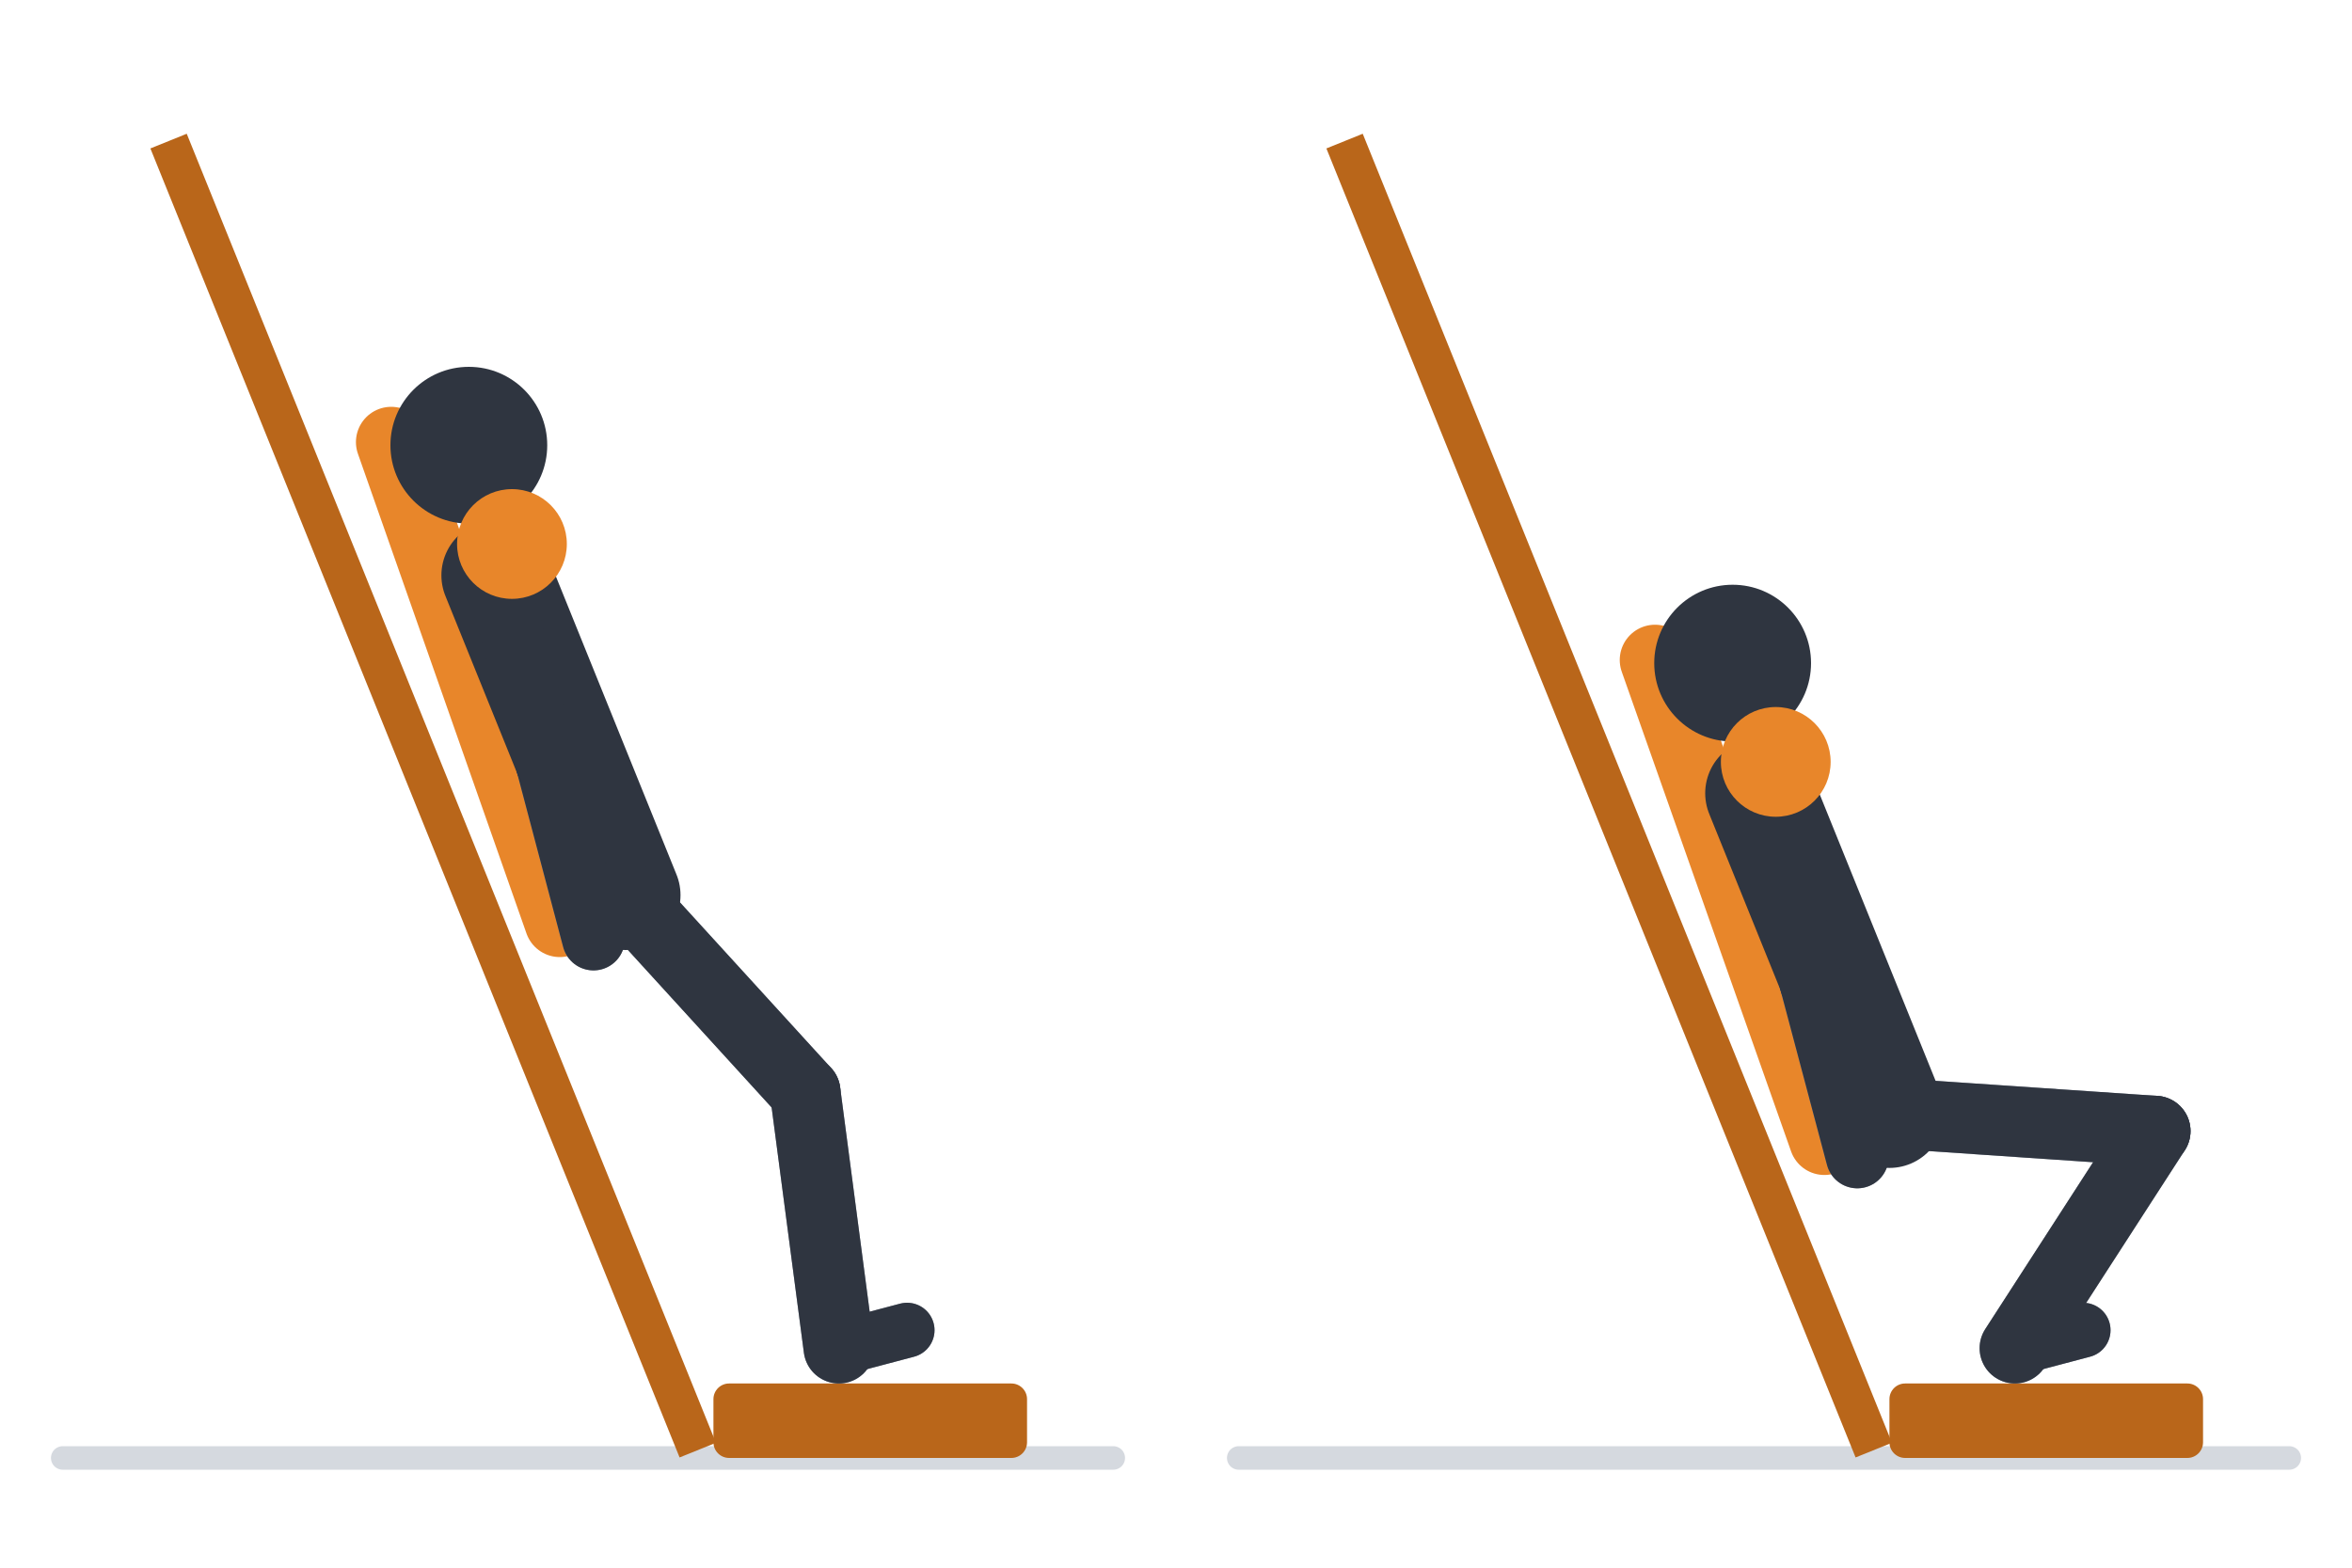
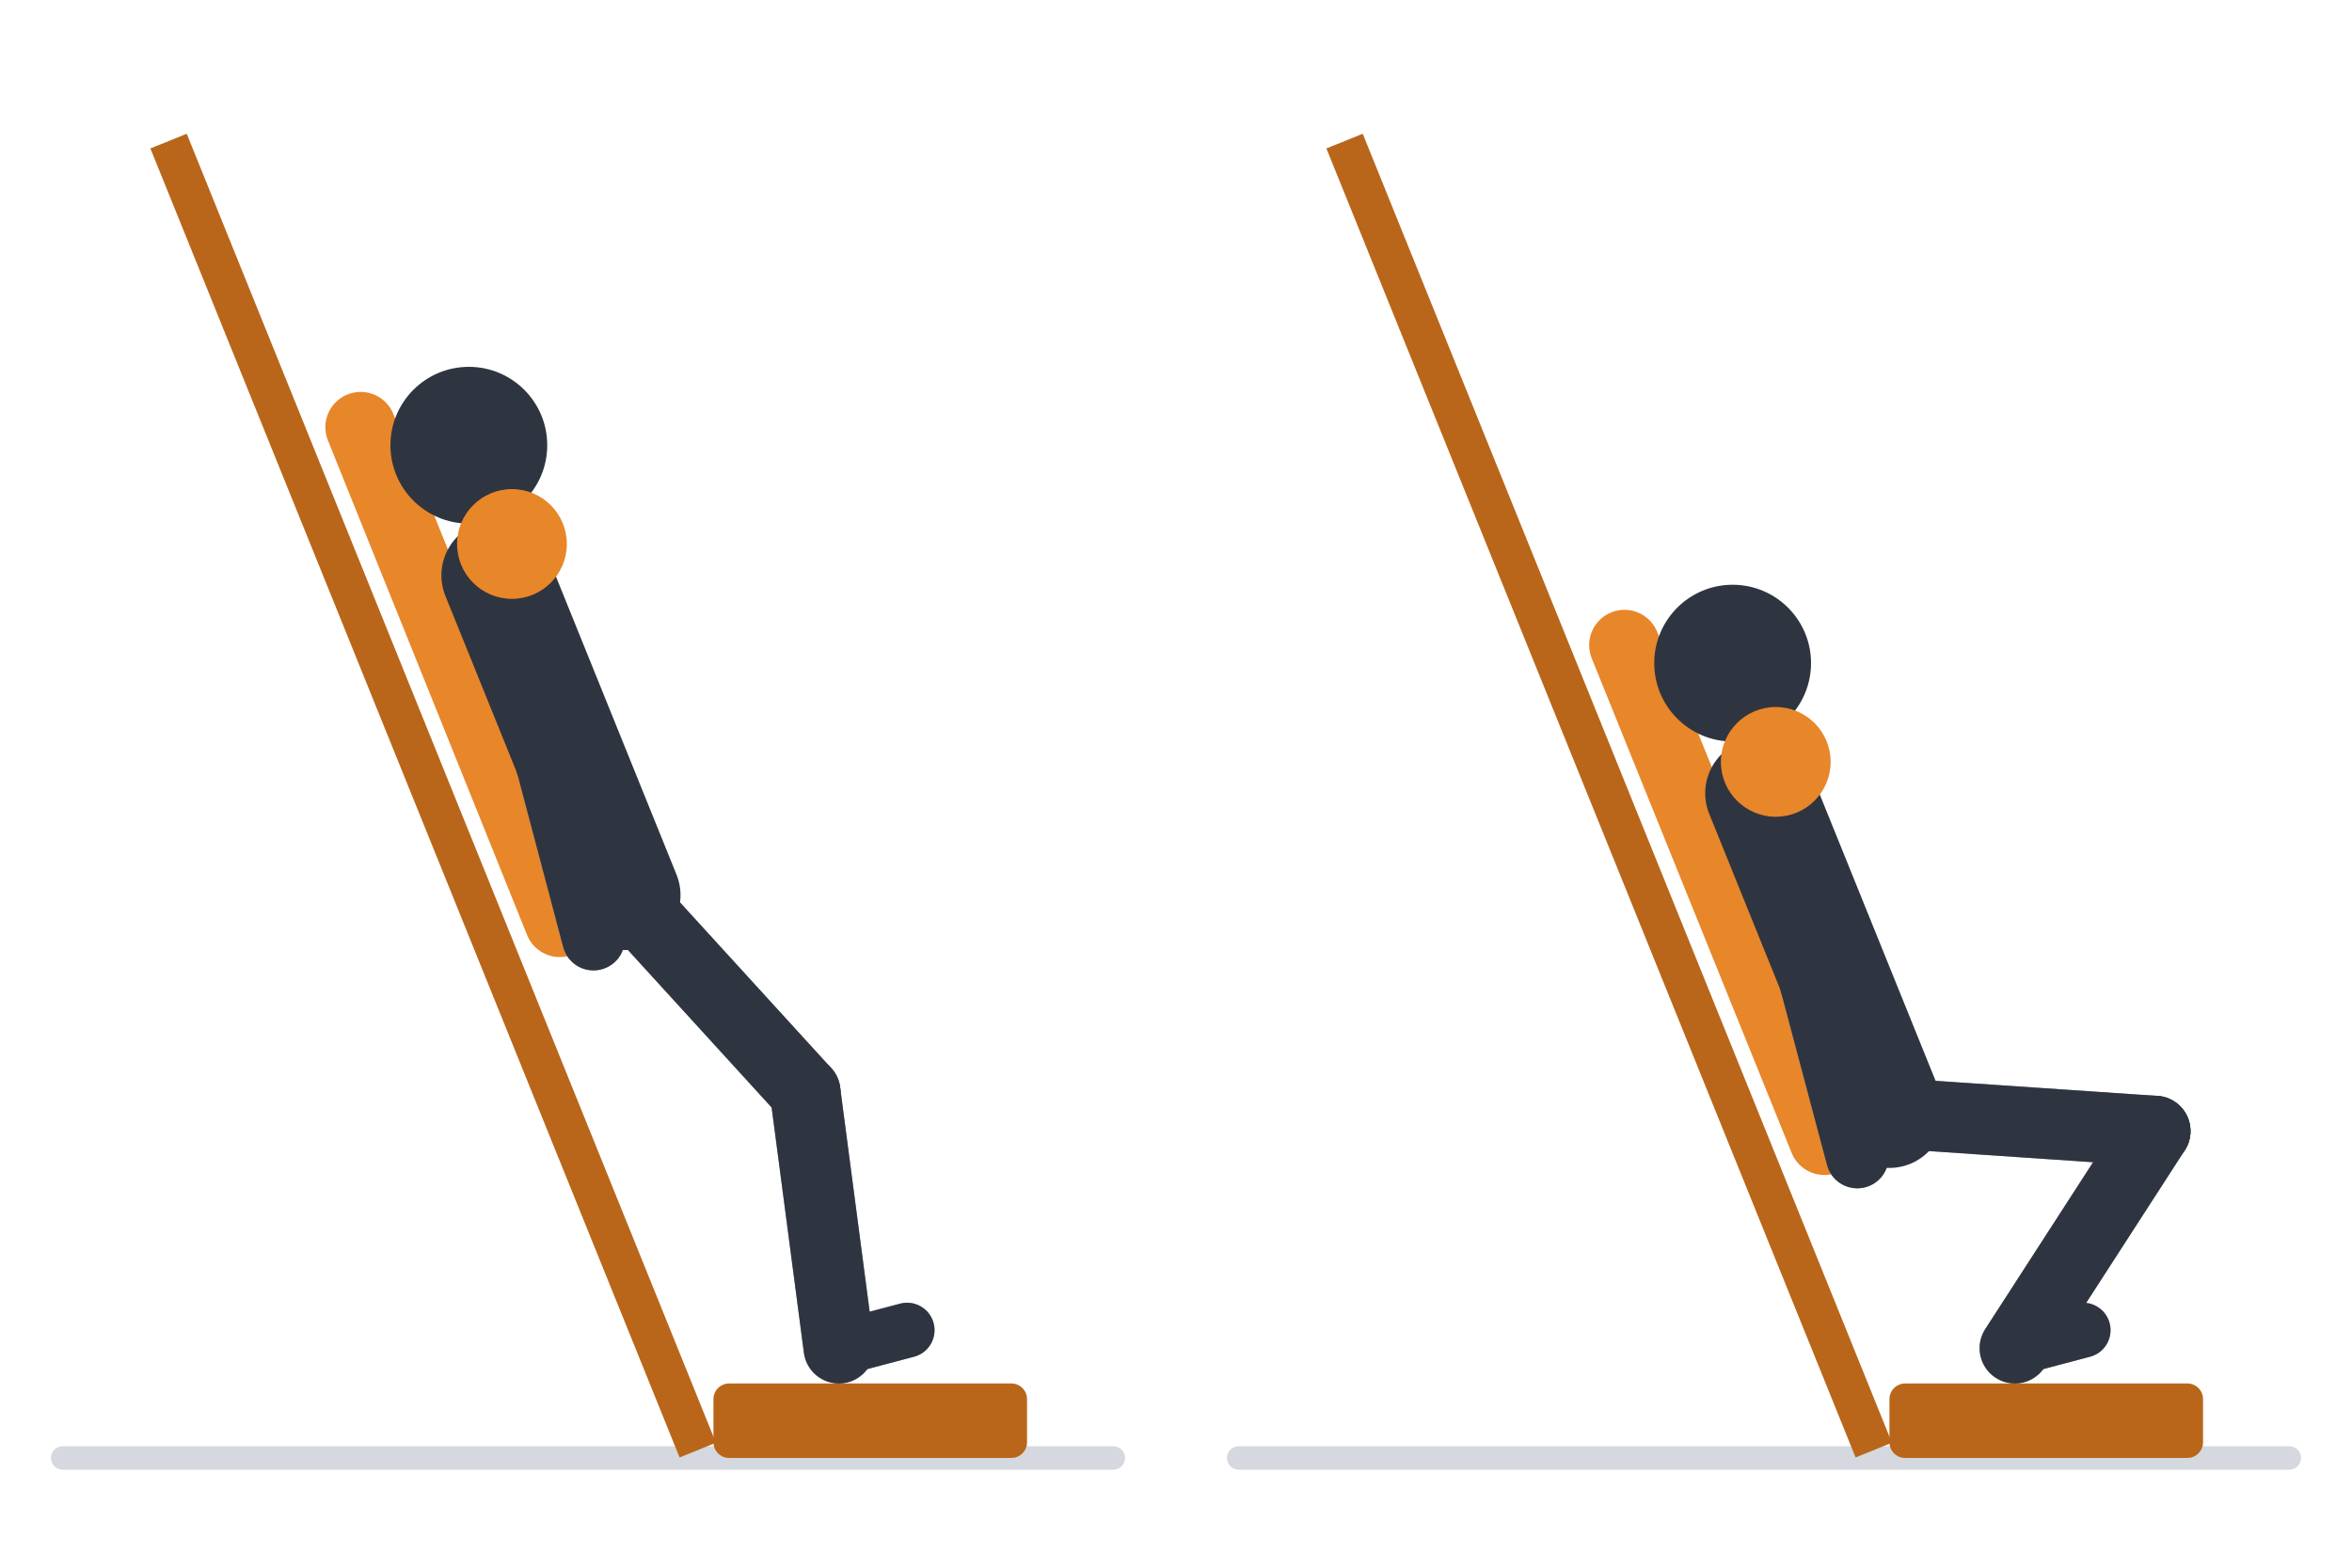
<svg xmlns="http://www.w3.org/2000/svg" width="300" height="200" viewBox="0 0 300 200">
  <line x1="8.0" y1="186.0" x2="142.0" y2="186.0" stroke="#D5D9DF" stroke-width="3" stroke-linecap="round" />
  <line x1="89.0" y1="185.0" x2="21.5" y2="18.0" stroke="#B9661A" stroke-width="5" stroke-linecap="butt" />
-   <line x1="71.4" y1="117.6" x2="49.9" y2="56.4" stroke="#E8862A" stroke-width="9" stroke-linecap="round" />
+   <line x1="71.4" y1="117.6" x2="46.0" y2="54.5" stroke="#E8862A" stroke-width="9" stroke-linecap="round" />
  <rect x="91.0" y="176.5" width="40.0" height="9.5" rx="2" fill="#B9661A" />
  <line x1="63.3" y1="73.4" x2="69.8" y2="97.5" stroke="#8E96A3" stroke-width="8" stroke-linecap="round" />
  <line x1="69.8" y1="97.5" x2="75.7" y2="119.8" stroke="#8E96A3" stroke-width="8" stroke-linecap="round" />
  <line x1="79.8" y1="114.2" x2="102.7" y2="139.3" stroke="#8E96A3" stroke-width="9" stroke-linecap="round" />
  <line x1="102.7" y1="139.3" x2="107.0" y2="172.0" stroke="#8E96A3" stroke-width="9" stroke-linecap="round" />
  <line x1="107.0" y1="172.0" x2="115.7" y2="169.7" stroke="#8E96A3" stroke-width="7" stroke-linecap="round" />
  <line x1="79.8" y1="114.2" x2="63.3" y2="73.4" stroke="#2F3540" stroke-width="14" stroke-linecap="round" />
  <circle cx="59.8" cy="56.8" r="10.0" fill="#2F3540" />
  <line x1="79.8" y1="114.2" x2="102.7" y2="139.3" stroke="#2F3540" stroke-width="9" stroke-linecap="round" />
  <line x1="102.7" y1="139.3" x2="107.0" y2="172.0" stroke="#2F3540" stroke-width="9" stroke-linecap="round" />
  <line x1="107.0" y1="172.0" x2="115.7" y2="169.7" stroke="#2F3540" stroke-width="7" stroke-linecap="round" />
  <line x1="63.3" y1="73.4" x2="69.8" y2="97.5" stroke="#2F3540" stroke-width="8" stroke-linecap="round" />
  <line x1="69.8" y1="97.5" x2="75.7" y2="119.8" stroke="#2F3540" stroke-width="8" stroke-linecap="round" />
  <circle cx="65.3" cy="69.4" r="7.0" fill="#E8862A" />
  <line x1="158.0" y1="186.0" x2="292.0" y2="186.0" stroke="#D5D9DF" stroke-width="3" stroke-linecap="round" />
  <line x1="239.0" y1="185.0" x2="171.5" y2="18.0" stroke="#B9661A" stroke-width="5" stroke-linecap="butt" />
-   <line x1="232.7" y1="145.4" x2="211.1" y2="84.2" stroke="#E8862A" stroke-width="9" stroke-linecap="round" />
+   <line x1="232.7" y1="145.4" x2="207.2" y2="82.3" stroke="#E8862A" stroke-width="9" stroke-linecap="round" />
  <rect x="241.0" y="176.5" width="40.0" height="9.5" rx="2" fill="#B9661A" />
  <line x1="224.5" y1="101.2" x2="231.0" y2="125.4" stroke="#8E96A3" stroke-width="8" stroke-linecap="round" />
  <line x1="231.0" y1="125.4" x2="236.9" y2="147.6" stroke="#8E96A3" stroke-width="8" stroke-linecap="round" />
  <line x1="241.0" y1="142.0" x2="274.9" y2="144.3" stroke="#8E96A3" stroke-width="9" stroke-linecap="round" />
  <line x1="274.9" y1="144.3" x2="257.0" y2="172.0" stroke="#8E96A3" stroke-width="9" stroke-linecap="round" />
  <line x1="257.0" y1="172.0" x2="265.7" y2="169.7" stroke="#8E96A3" stroke-width="7" stroke-linecap="round" />
  <line x1="241.0" y1="142.0" x2="224.5" y2="101.2" stroke="#2F3540" stroke-width="14" stroke-linecap="round" />
  <circle cx="221.0" cy="84.6" r="10.0" fill="#2F3540" />
  <line x1="241.0" y1="142.0" x2="274.9" y2="144.3" stroke="#2F3540" stroke-width="9" stroke-linecap="round" />
  <line x1="274.9" y1="144.3" x2="257.0" y2="172.0" stroke="#2F3540" stroke-width="9" stroke-linecap="round" />
  <line x1="257.0" y1="172.0" x2="265.7" y2="169.7" stroke="#2F3540" stroke-width="7" stroke-linecap="round" />
  <line x1="224.5" y1="101.2" x2="231.0" y2="125.4" stroke="#2F3540" stroke-width="8" stroke-linecap="round" />
  <line x1="231.0" y1="125.4" x2="236.9" y2="147.6" stroke="#2F3540" stroke-width="8" stroke-linecap="round" />
  <circle cx="226.5" cy="97.2" r="7.0" fill="#E8862A" />
</svg>
